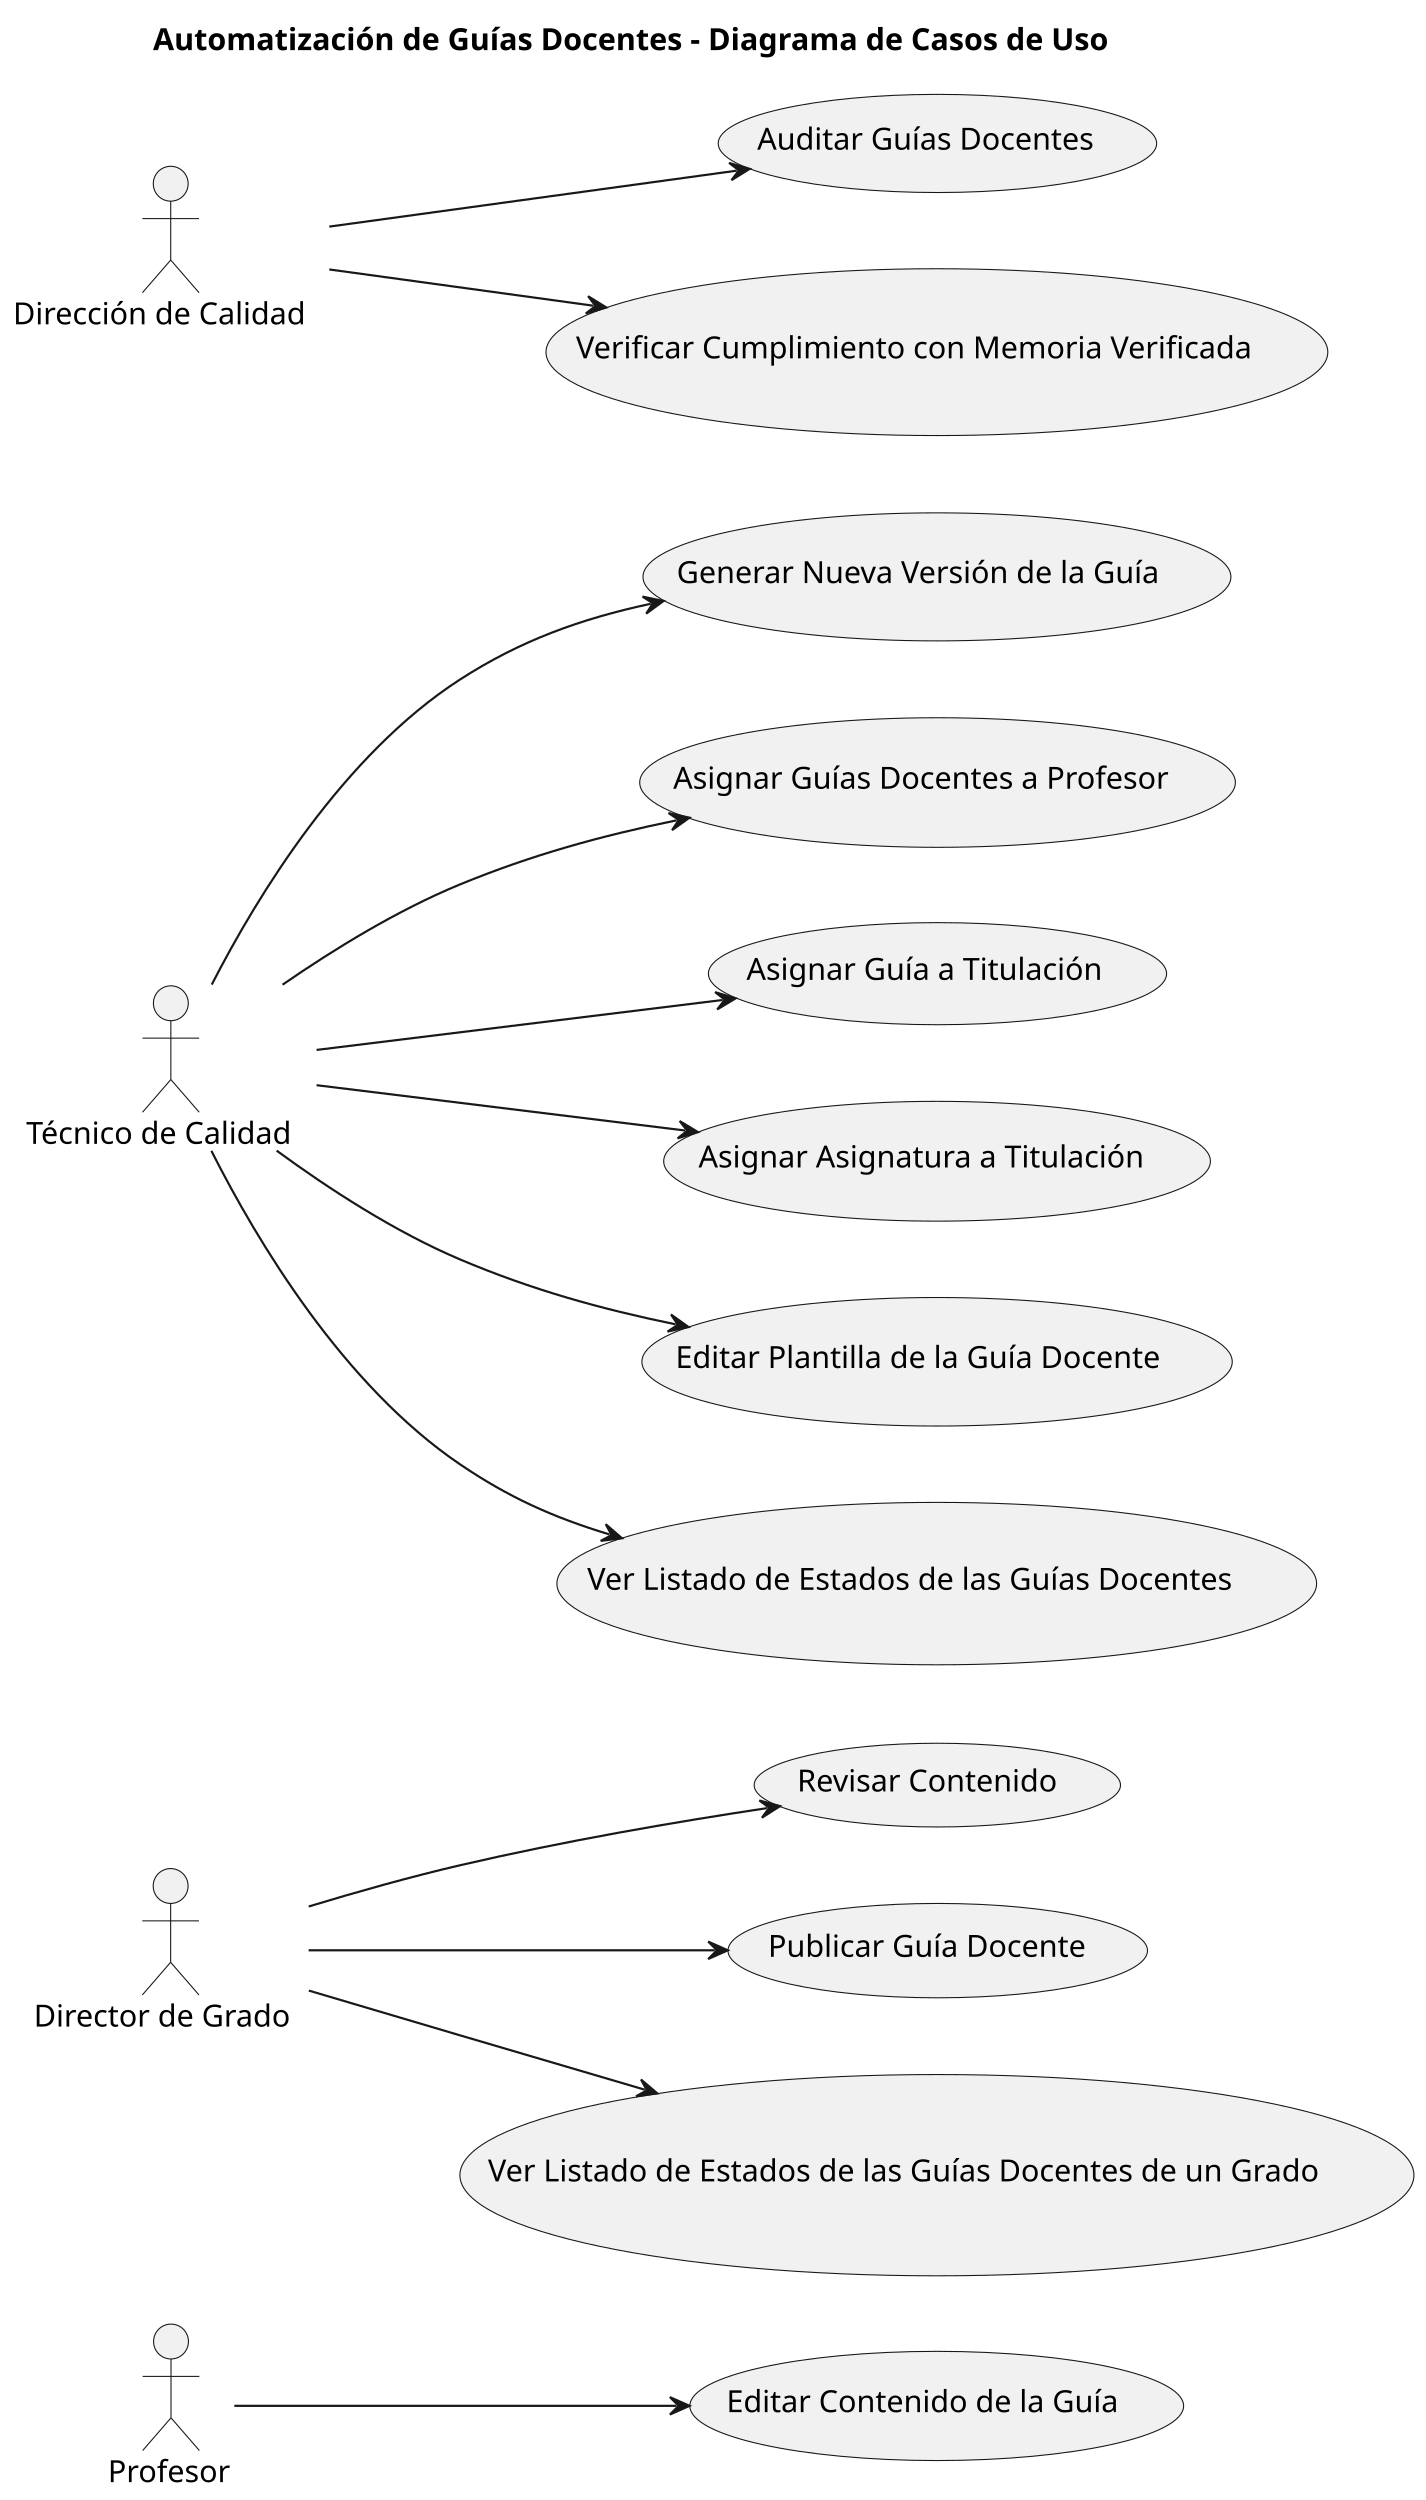
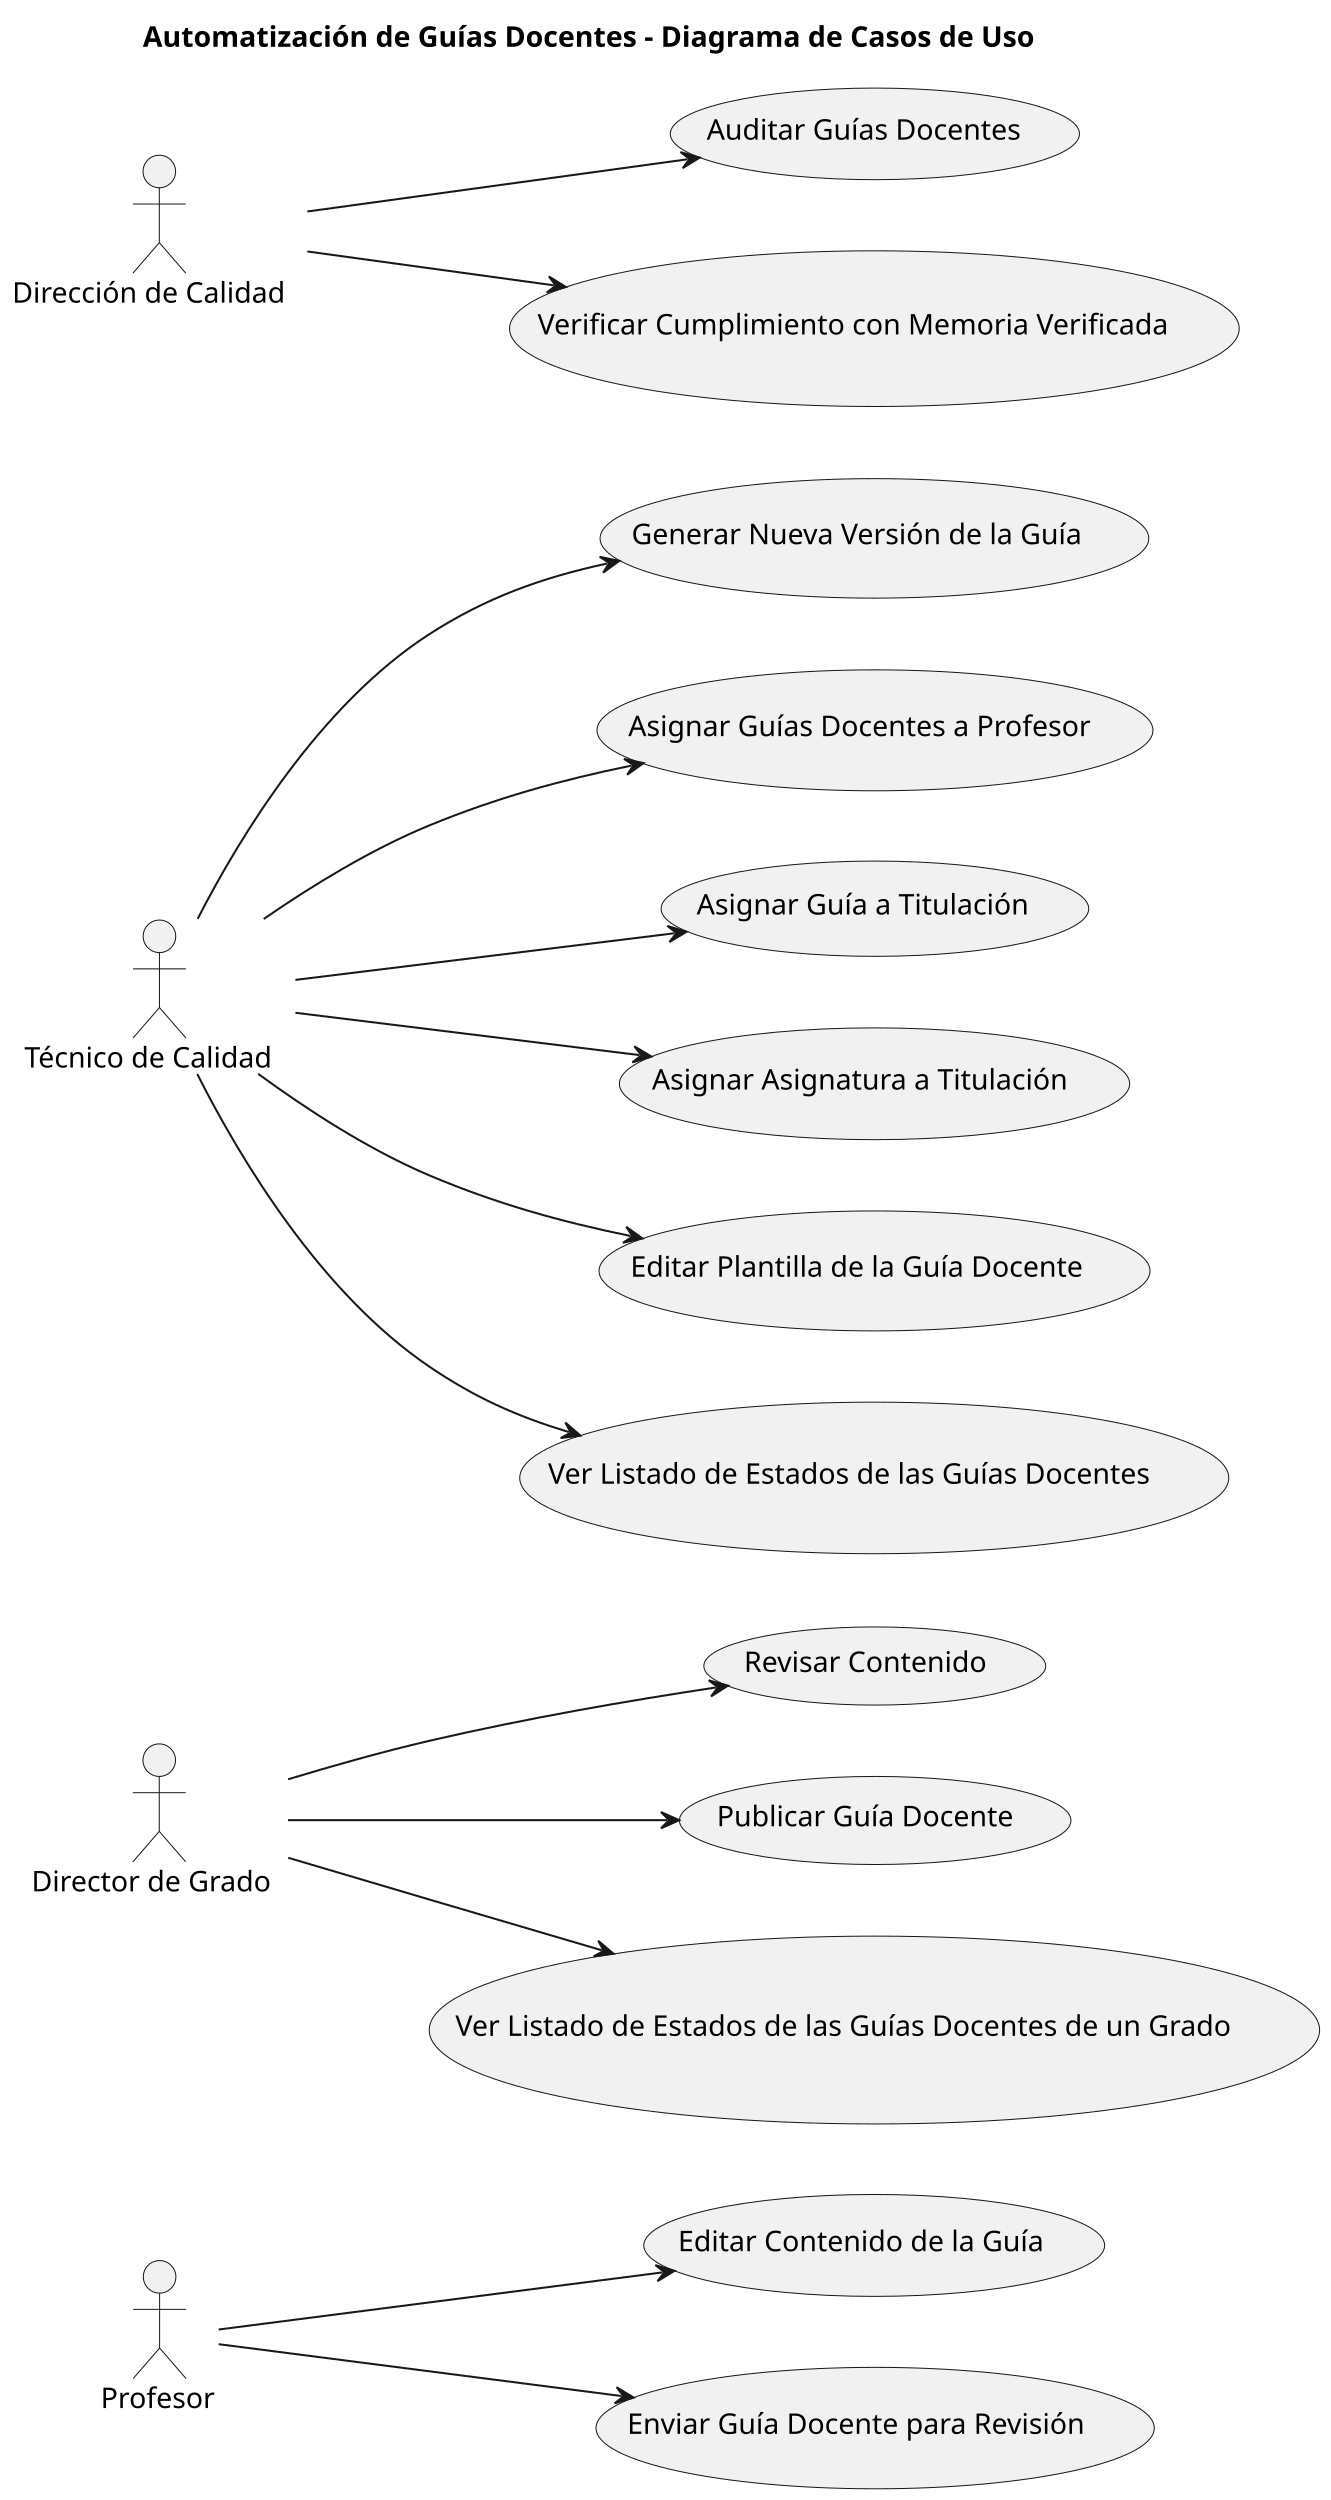
- <svg xmlns="http://www.w3.org/2000/svg" contentStyleType="text/css" height="1147px" preserveAspectRatio="none" style="width:654px;height:1147px;background:#FFFFFF;" version="1.1" viewBox="0 0 654 1147" width="654px" zoomAndPan="magnify">
+ <svg xmlns="http://www.w3.org/2000/svg" contentStyleType="text/css" height="1229px" preserveAspectRatio="none" style="width:654px;height:1229px;background:#FFFFFF;" version="1.1" viewBox="0 0 654 1229" width="654px" zoomAndPan="magnify">
  <defs />
  <g>
    <text fill="#000000" font-family="sans-serif" font-size="14" font-weight="bold" lengthAdjust="spacing" textLength="500.302" x="70.209" y="22.995">Automatización de Guías Docentes - Diagrama de Casos de Uso</text>
    <g id="elem_Profesor">
-       <ellipse cx="78.46" cy="1074.297" fill="#F1F1F1" rx="8" ry="8" style="stroke:#181818;stroke-width:0.5;" />
-       <path d="M78.46,1082.297 L78.46,1109.297 M65.46,1090.297 L91.46,1090.297 M78.46,1109.297 L65.46,1124.297 M78.46,1109.297 L91.46,1124.297 " fill="none" style="stroke:#181818;stroke-width:0.5;" />
-       <text fill="#000000" font-family="sans-serif" font-size="14" lengthAdjust="spacing" textLength="57.921" x="49.5" y="1138.792">Profesor</text>
+       <ellipse cx="78.46" cy="1119.297" fill="#F1F1F1" rx="8" ry="8" style="stroke:#181818;stroke-width:0.5;" />
+       <path d="M78.46,1127.297 L78.46,1154.297 M65.46,1135.297 L91.46,1135.297 M78.46,1154.297 L65.46,1169.297 M78.46,1154.297 L91.46,1169.297 " fill="none" style="stroke:#181818;stroke-width:0.5;" />
+       <text fill="#000000" font-family="sans-serif" font-size="14" lengthAdjust="spacing" textLength="57.921" x="49.5" y="1183.792">Profesor</text>
    </g>
    <g id="elem_DirectorGrado">
      <ellipse cx="78.291" cy="865.297" fill="#F1F1F1" rx="8" ry="8" style="stroke:#181818;stroke-width:0.5;" />
      <path d="M78.291,873.297 L78.291,900.297 M65.291,881.297 L91.291,881.297 M78.291,900.297 L65.291,915.297 M78.291,900.297 L91.291,915.297 " fill="none" style="stroke:#181818;stroke-width:0.5;" />
      <text fill="#000000" font-family="sans-serif" font-size="14" lengthAdjust="spacing" textLength="125.583" x="15.5" y="929.792">Director de Grado</text>
    </g>
    <g id="elem_TecnicoCalidad">
      <ellipse cx="78.387" cy="460.297" fill="#F1F1F1" rx="8" ry="8" style="stroke:#181818;stroke-width:0.5;" />
      <path d="M78.387,468.297 L78.387,495.297 M65.387,476.297 L91.387,476.297 M78.387,495.297 L65.387,510.297 M78.387,495.297 L91.387,510.297 " fill="none" style="stroke:#181818;stroke-width:0.5;" />
      <text fill="#000000" font-family="sans-serif" font-size="14" lengthAdjust="spacing" textLength="132.774" x="12" y="524.792">Técnico de Calidad</text>
    </g>
    <g id="elem_DireccionCalidad">
      <ellipse cx="78.324" cy="84.297" fill="#F1F1F1" rx="8" ry="8" style="stroke:#181818;stroke-width:0.5;" />
      <path d="M78.324,92.297 L78.324,119.297 M65.324,100.297 L91.324,100.297 M78.324,119.297 L65.324,134.297 M78.324,119.297 L91.324,134.297 " fill="none" style="stroke:#181818;stroke-width:0.5;" />
      <text fill="#000000" font-family="sans-serif" font-size="14" lengthAdjust="spacing" textLength="144.648" x="6" y="148.792">Dirección de Calidad</text>
    </g>
    <g id="elem_EditarGuia">
      <ellipse cx="429.771" cy="1103.851" fill="#F1F1F1" rx="113.271" ry="25.054" style="stroke:#181818;stroke-width:0.5;" />
      <text fill="#000000" font-family="sans-serif" font-size="14" lengthAdjust="spacing" textLength="192.938" x="333.303" y="1106.698">Editar Contenido de la Guía</text>
+     </g>
+     <g id="elem_EnviarGuia">
+       <ellipse cx="430.228" cy="1193.642" fill="#F1F1F1" rx="137.228" ry="29.846" style="stroke:#181818;stroke-width:0.5;" />
+       <text fill="#000000" font-family="sans-serif" font-size="14" lengthAdjust="spacing" textLength="243.79" x="308.333" y="1196.489">Enviar Guía Docente para Revisión</text>
    </g>
    <g id="elem_RevisarContenido">
      <ellipse cx="430.049" cy="819.007" fill="#F1F1F1" rx="84.049" ry="19.21" style="stroke:#181818;stroke-width:0.5;" />
      <text fill="#000000" font-family="sans-serif" font-size="14" lengthAdjust="spacing" textLength="128.126" x="365.743" y="821.937">Revisar Contenido</text>
    </g>
    <g id="elem_AuditarGuias">
      <ellipse cx="430.092" cy="65.815" fill="#F1F1F1" rx="100.592" ry="22.518" style="stroke:#181818;stroke-width:0.5;" />
      <text fill="#000000" font-family="sans-serif" font-size="14" lengthAdjust="spacing" textLength="165.361" x="347.411" y="68.662">Auditar Guías Docentes</text>
    </g>
    <g id="elem_GenerarVersion">
      <ellipse cx="429.872" cy="264.671" fill="#F1F1F1" rx="134.872" ry="29.374" style="stroke:#181818;stroke-width:0.5;" />
      <text fill="#000000" font-family="sans-serif" font-size="14" lengthAdjust="spacing" textLength="238.841" x="310.452" y="267.518">Generar Nueva Versión de la Guía</text>
    </g>
    <g id="elem_AsignarGuiaProfesor">
      <ellipse cx="430.145" cy="359.026" fill="#F1F1F1" rx="136.645" ry="29.729" style="stroke:#181818;stroke-width:0.5;" />
      <text fill="#000000" font-family="sans-serif" font-size="14" lengthAdjust="spacing" textLength="242.566" x="308.862" y="361.873">Asignar Guías Docentes a Profesor</text>
    </g>
    <g id="elem_AsignarGuiaTitulacion">
      <ellipse cx="430.116" cy="446.72" fill="#F1F1F1" rx="105.116" ry="23.423" style="stroke:#181818;stroke-width:0.5;" />
      <text fill="#000000" font-family="sans-serif" font-size="14" lengthAdjust="spacing" textLength="175.273" x="342.48" y="449.567">Asignar Guía a Titulación</text>
    </g>
    <g id="elem_AsignarAsignaturaTitulacion">
      <ellipse cx="429.919" cy="532.781" fill="#F1F1F1" rx="125.419" ry="27.484" style="stroke:#181818;stroke-width:0.5;" />
      <text fill="#000000" font-family="sans-serif" font-size="14" lengthAdjust="spacing" textLength="218.88" x="320.479" y="535.627">Asignar Asignatura a Titulación</text>
    </g>
    <g id="elem_EditarPlantilla">
      <ellipse cx="429.928" cy="624.783" fill="#F1F1F1" rx="135.428" ry="29.486" style="stroke:#181818;stroke-width:0.5;" />
      <text fill="#000000" font-family="sans-serif" font-size="14" lengthAdjust="spacing" textLength="240.01" x="309.923" y="627.629">Editar Plantilla de la Guía Docente</text>
    </g>
    <g id="elem_PublicarGuia">
      <ellipse cx="430.24" cy="894.945" fill="#F1F1F1" rx="96.24" ry="21.648" style="stroke:#181818;stroke-width:0.5;" />
      <text fill="#000000" font-family="sans-serif" font-size="14" lengthAdjust="spacing" textLength="155.736" x="352.372" y="897.792">Publicar Guía Docente</text>
    </g>
    <g id="elem_VerificarMemoria">
      <ellipse cx="429.851" cy="161.567" fill="#F1F1F1" rx="179.351" ry="38.27" style="stroke:#181818;stroke-width:0.5;" />
      <text fill="#000000" font-family="sans-serif" font-size="14" lengthAdjust="spacing" textLength="331.16" x="264.271" y="164.414">Verificar Cumplimiento con Memoria Verificada</text>
    </g>
    <g id="elem_VerEstadosGuias">
      <ellipse cx="429.78" cy="726.553" fill="#F1F1F1" rx="174.28" ry="37.256" style="stroke:#181818;stroke-width:0.5;" />
      <text fill="#000000" font-family="sans-serif" font-size="14" lengthAdjust="spacing" textLength="320.728" x="269.416" y="729.4">Ver Listado de Estados de las Guías Docentes</text>
    </g>
    <g id="elem_VerEstadosGuiasGrado">
      <ellipse cx="429.86" cy="997.969" fill="#F1F1F1" rx="218.86" ry="46.172" style="stroke:#181818;stroke-width:0.5;" />
      <text fill="#000000" font-family="sans-serif" font-size="14" lengthAdjust="spacing" textLength="411.961" x="223.88" y="1000.816">Ver Listado de Estados de las Guías Docentes de un Grado</text>
    </g>
    <g id="link_Profesor_EditarGuia">
-       <path d="M107.51,1103.797 C152.38,1103.797 236.8,1103.797 310.35,1103.797 " fill="none" id="Profesor-to-EditarGuia" style="stroke:#181818;stroke-width:1;" />
-       <polygon fill="#181818" points="316.35,1103.797,307.35,1099.797,311.35,1103.797,307.35,1107.797,316.35,1103.797" style="stroke:#181818;stroke-width:1;" />
+       <path d="M107.51,1145.187 C155.54,1139.007 249.799,1126.873 325.659,1117.103 " fill="none" id="Profesor-to-EditarGuia" style="stroke:#181818;stroke-width:1;" />
+       <polygon fill="#181818" points="331.61,1116.337,322.173,1113.519,326.651,1116.976,323.195,1121.454,331.61,1116.337" style="stroke:#181818;stroke-width:1;" />
+     </g>
+     <g id="link_Profesor_EnviarGuia">
+       <path d="M107.51,1152.407 C151.41,1158.057 232.949,1168.55 305.589,1177.91 " fill="none" id="Profesor-to-EnviarGuia" style="stroke:#181818;stroke-width:1;" />
+       <polygon fill="#181818" points="311.54,1178.677,303.125,1173.56,306.581,1178.038,302.103,1181.494,311.54,1178.677" style="stroke:#181818;stroke-width:1;" />
    </g>
    <g id="link_DirectorGrado_RevisarContenido">
      <path d="M141.63,874.697 C163.42,868.097 188.15,861.107 211,855.797 C259.61,844.507 309.138,836.035 351.948,829.555 " fill="none" id="DirectorGrado-to-RevisarContenido" style="stroke:#181818;stroke-width:1;" />
      <polygon fill="#181818" points="357.88,828.657,348.383,826.049,352.936,829.405,349.58,833.959,357.88,828.657" style="stroke:#181818;stroke-width:1;" />
    </g>
    <g id="link_DirectorGrado_PublicarGuia">
      <path d="M141.58,894.797 C194.94,894.797 266.72,894.797 327.92,894.797 " fill="none" id="DirectorGrado-to-PublicarGuia" style="stroke:#181818;stroke-width:1;" />
      <polygon fill="#181818" points="333.92,894.797,324.92,890.797,328.92,894.797,324.92,898.797,333.92,894.797" style="stroke:#181818;stroke-width:1;" />
    </g>
    <g id="link_DirectorGrado_VerEstadosGuiasGrado">
      <path d="M141.7,913.287 C163.6,919.777 188.39,927.127 211,933.797 C240.32,942.447 266.113,950.036 295.843,958.766 " fill="none" id="DirectorGrado-to-VerEstadosGuiasGrado" style="stroke:#181818;stroke-width:1;" />
      <polygon fill="#181818" points="301.6,960.457,294.092,954.083,296.803,959.048,291.838,961.759,301.6,960.457" style="stroke:#181818;stroke-width:1;" />
    </g>
    <g id="link_TecnicoCalidad_GenerarVersion">
      <path d="M97.16,451.727 C118.27,410.577 157.58,346.297 211,311.797 C238.73,293.887 266.295,283.962 298.565,277.002 " fill="none" id="TecnicoCalidad-to-GenerarVersion" style="stroke:#181818;stroke-width:1;" />
      <polygon fill="#181818" points="304.43,275.737,294.789,273.724,299.542,276.791,296.476,281.545,304.43,275.737" style="stroke:#181818;stroke-width:1;" />
    </g>
    <g id="link_TecnicoCalidad_AsignarGuiaProfesor">
      <path d="M129.63,451.777 C153.24,435.497 182.44,417.547 211,405.797 C244.12,392.167 275.893,383.454 310.463,376.354 " fill="none" id="TecnicoCalidad-to-AsignarGuiaProfesor" style="stroke:#181818;stroke-width:1;" />
      <polygon fill="#181818" points="316.34,375.147,306.719,373.039,311.442,376.153,308.329,380.876,316.34,375.147" style="stroke:#181818;stroke-width:1;" />
    </g>
    <g id="link_TecnicoCalidad_AsignarGuiaTitulacion">
      <path d="M145.24,481.707 C199.52,475.027 271.205,466.209 331.555,458.789 " fill="none" id="TecnicoCalidad-to-AsignarGuiaTitulacion" style="stroke:#181818;stroke-width:1;" />
      <polygon fill="#181818" points="337.51,458.057,328.089,455.185,332.547,458.667,329.065,463.125,337.51,458.057" style="stroke:#181818;stroke-width:1;" />
    </g>
    <g id="link_TecnicoCalidad_AsignarAsignaturaTitulacion">
      <path d="M145.24,497.887 C194.47,503.947 256.985,511.635 314.325,518.685 " fill="none" id="TecnicoCalidad-to-AsignarAsignaturaTitulacion" style="stroke:#181818;stroke-width:1;" />
      <polygon fill="#181818" points="320.28,519.417,311.835,514.348,315.317,518.807,310.859,522.289,320.28,519.417" style="stroke:#181818;stroke-width:1;" />
    </g>
    <g id="link_TecnicoCalidad_EditarPlantilla">
      <path d="M126.92,527.907 C150.89,545.457 181.16,565.147 211,577.797 C243.88,591.737 275.493,600.529 310.003,607.619 " fill="none" id="TecnicoCalidad-to-EditarPlantilla" style="stroke:#181818;stroke-width:1;" />
      <polygon fill="#181818" points="315.88,608.827,307.869,603.097,310.982,607.821,306.259,610.934,315.88,608.827" style="stroke:#181818;stroke-width:1;" />
    </g>
    <g id="link_TecnicoCalidad_VerEstadosGuias">
      <path d="M96.98,527.997 C118.06,569.727 157.45,635.467 211,671.797 C233.21,686.867 253.469,696.064 279.629,704.004 " fill="none" id="TecnicoCalidad-to-VerEstadosGuias" style="stroke:#181818;stroke-width:1;" />
      <polygon fill="#181818" points="285.37,705.747,277.92,699.305,280.586,704.295,275.596,706.961,285.37,705.747" style="stroke:#181818;stroke-width:1;" />
    </g>
    <g id="link_DireccionCalidad_AuditarGuias">
      <path d="M151.07,103.967 C206.99,96.287 278.926,86.414 338.016,78.294 " fill="none" id="DireccionCalidad-to-AuditarGuias" style="stroke:#181818;stroke-width:1;" />
      <polygon fill="#181818" points="343.96,77.477,334.499,74.739,339.007,78.158,335.588,82.665,343.96,77.477" style="stroke:#181818;stroke-width:1;" />
    </g>
    <g id="link_DireccionCalidad_VerificarMemoria">
      <path d="M151.07,123.627 C187.82,128.677 228.106,134.211 272.256,140.271 " fill="none" id="DireccionCalidad-to-VerificarMemoria" style="stroke:#181818;stroke-width:1;" />
      <polygon fill="#181818" points="278.2,141.087,269.827,135.9,273.246,140.407,268.74,143.826,278.2,141.087" style="stroke:#181818;stroke-width:1;" />
    </g>
  </g>
</svg>
